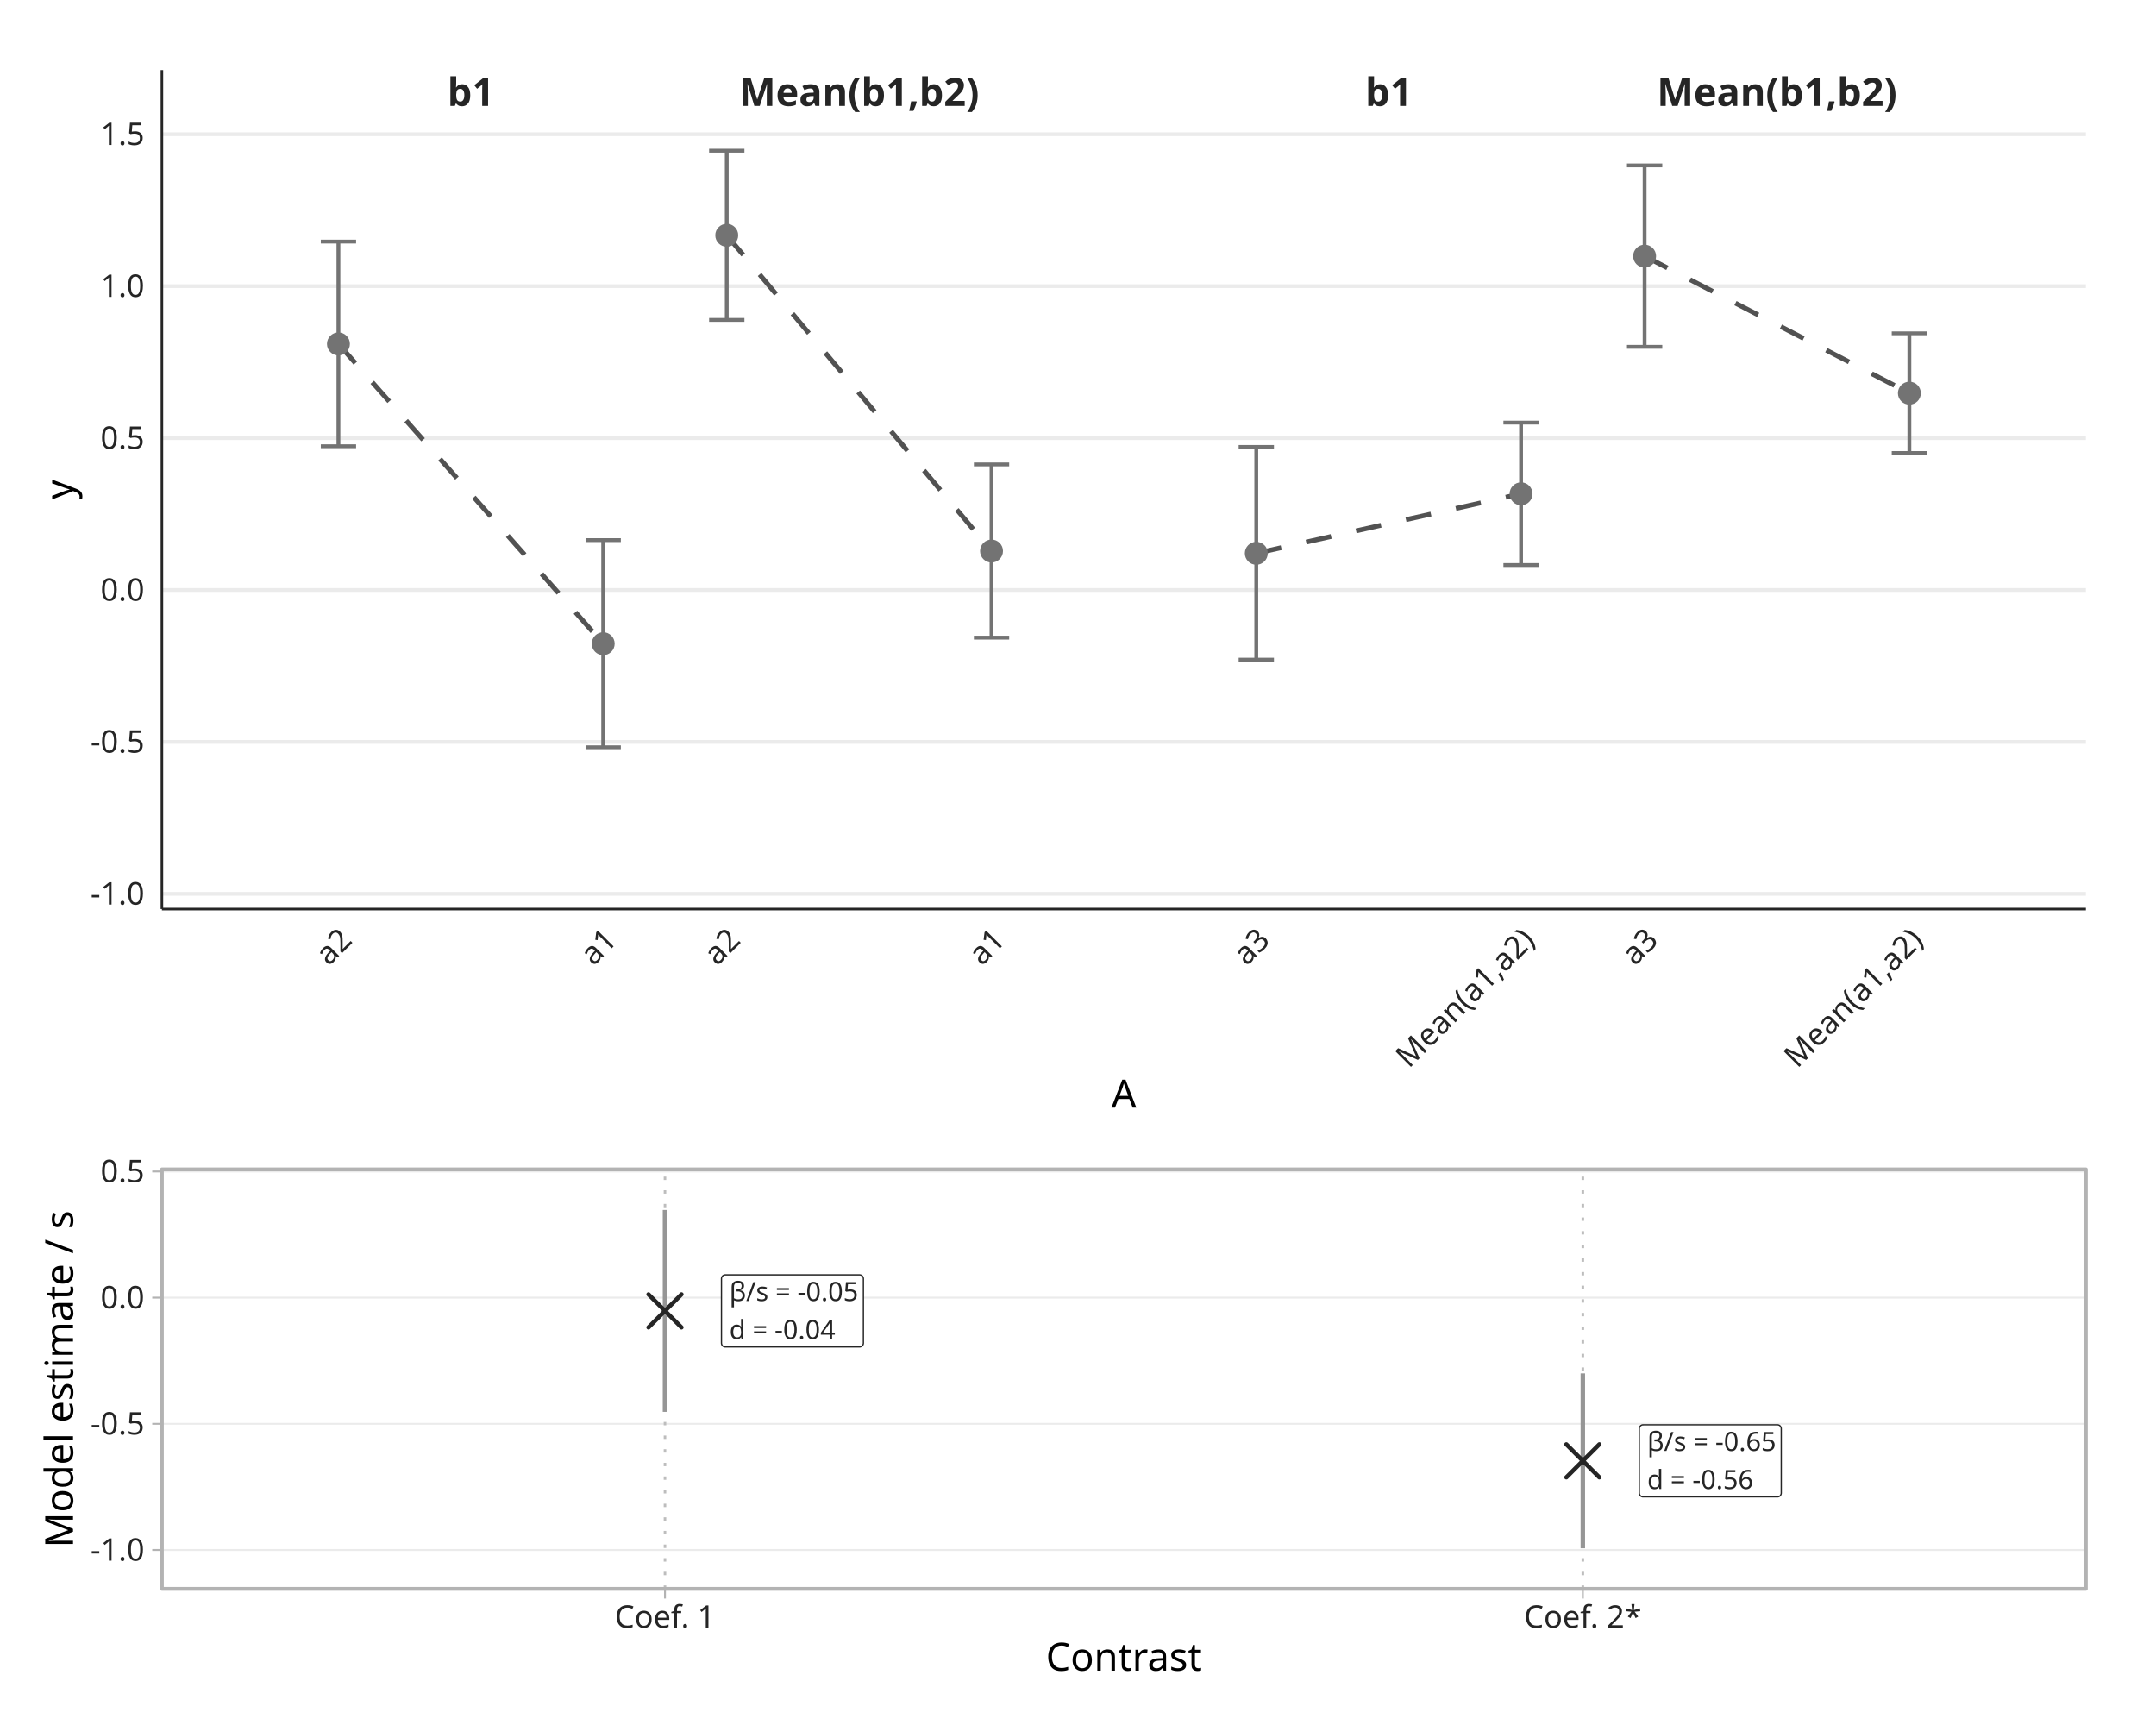
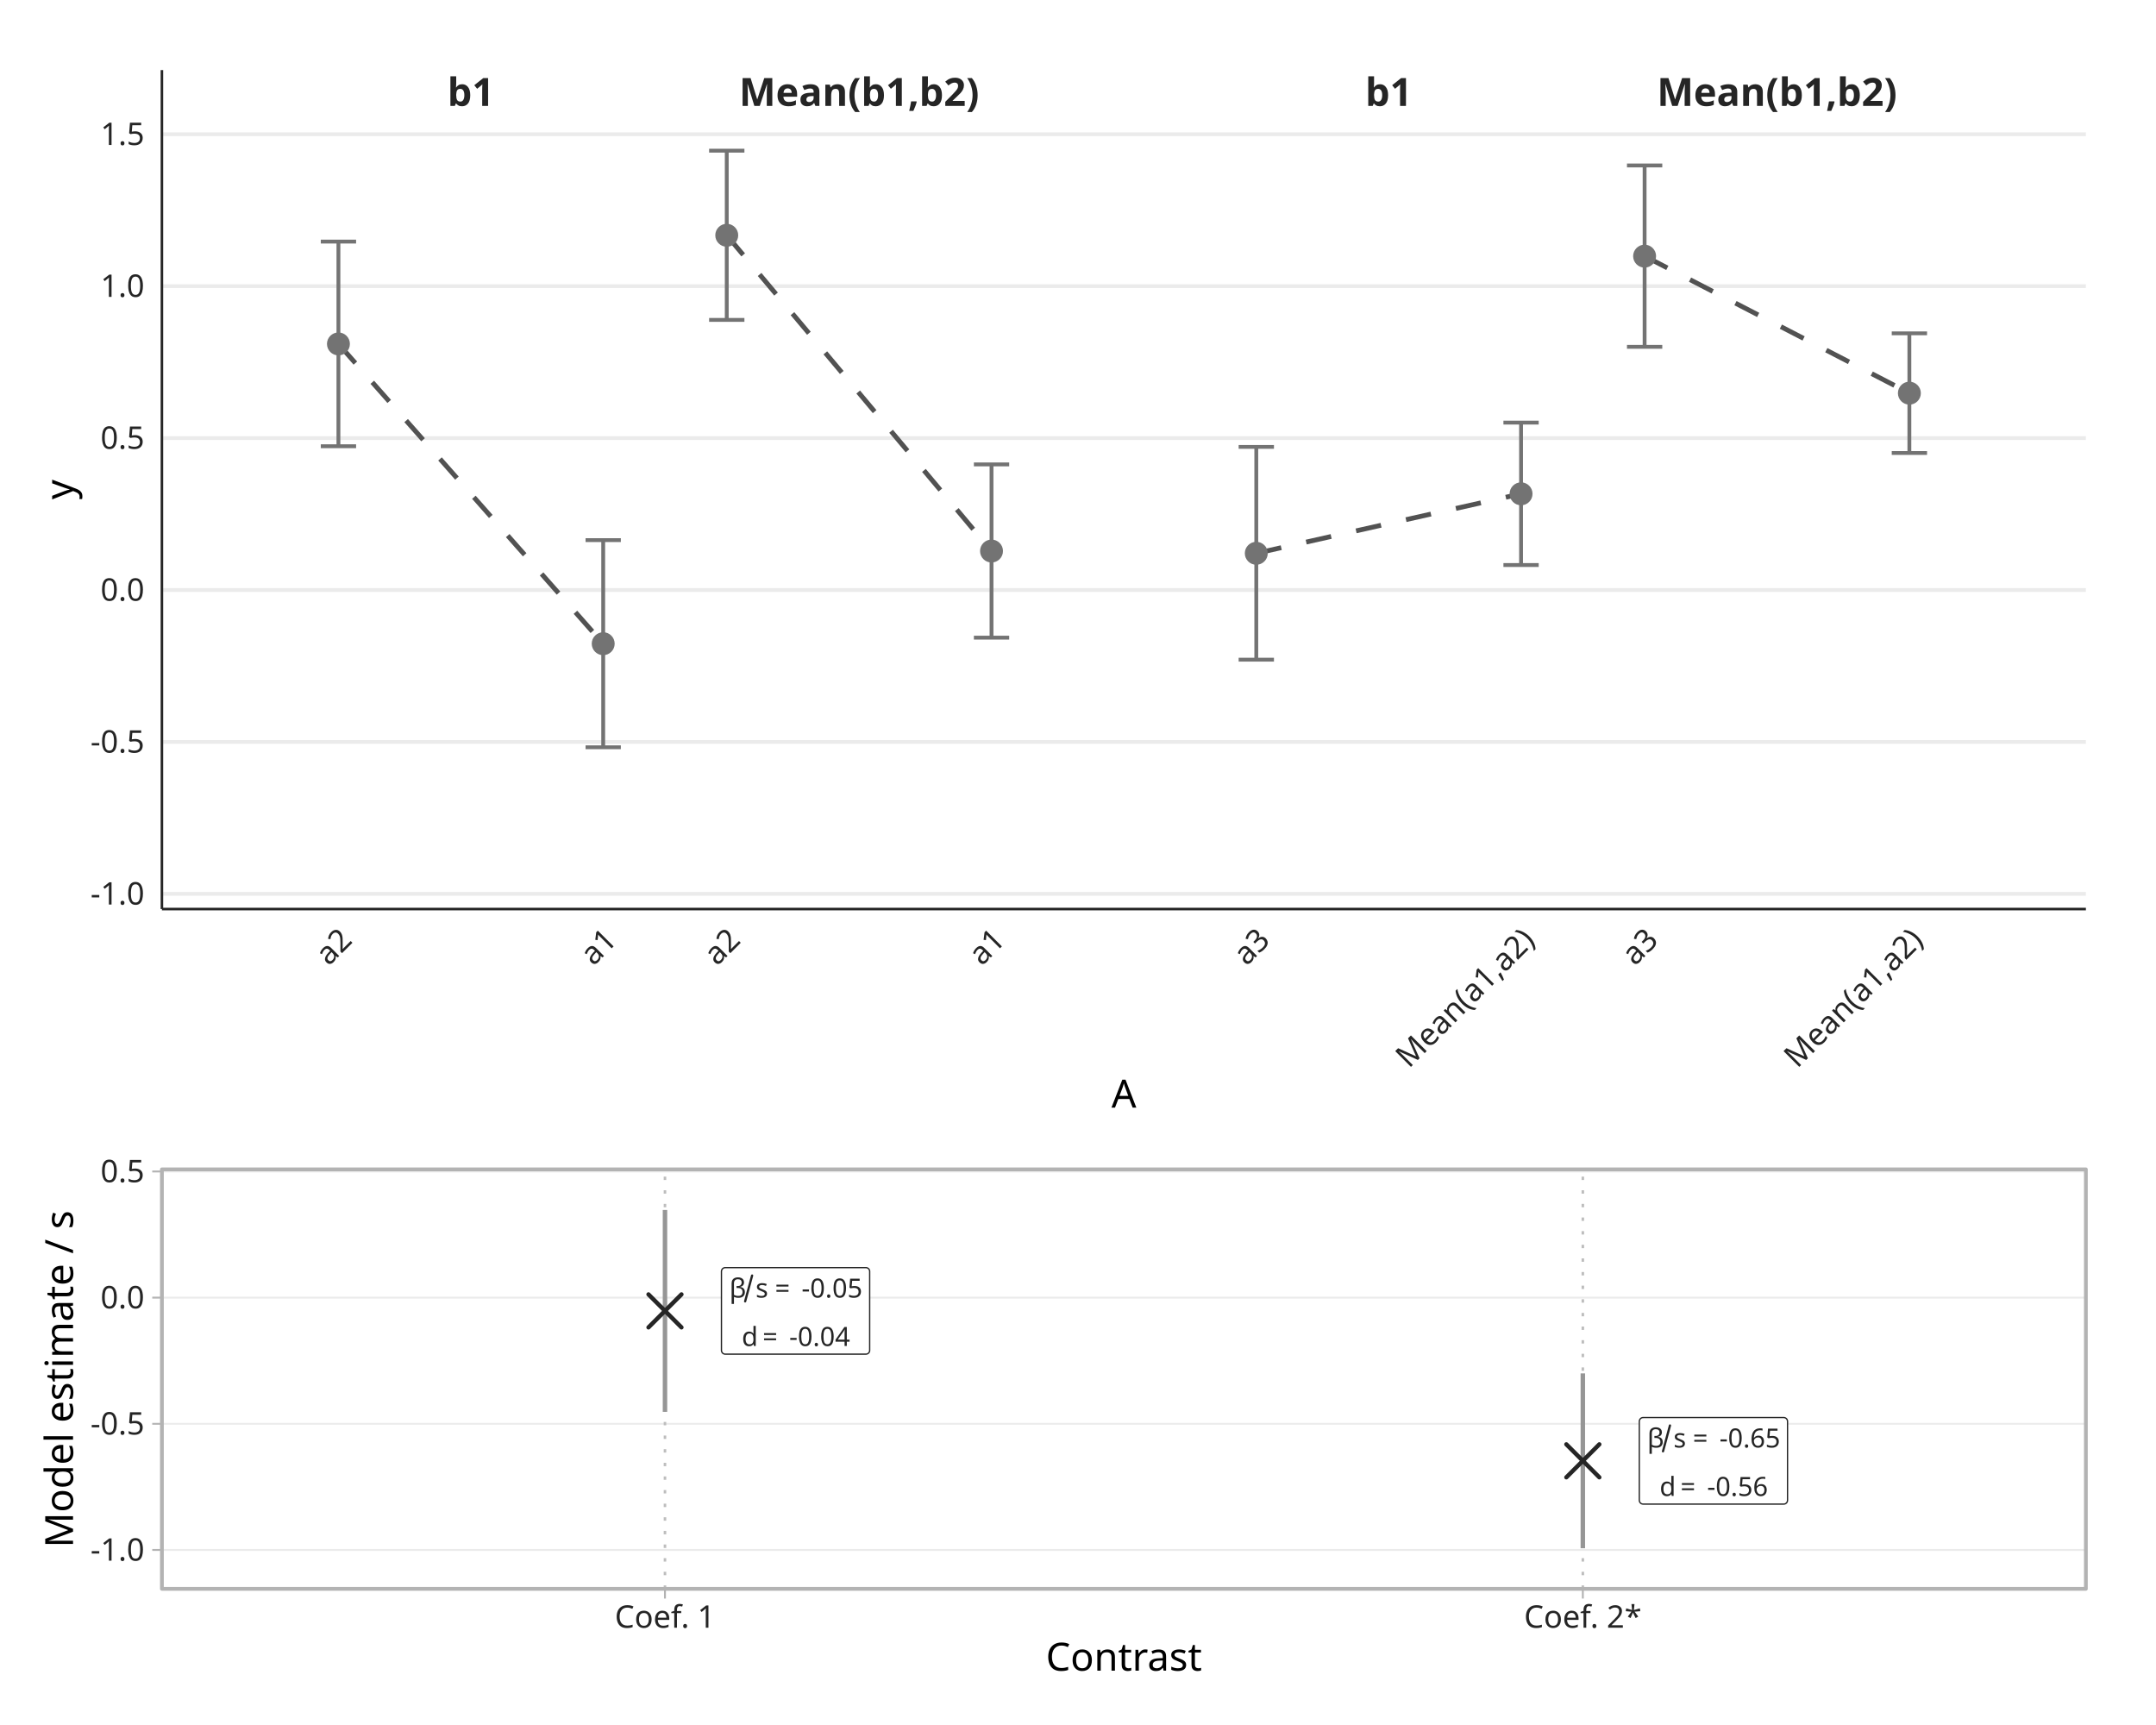
<svg xmlns="http://www.w3.org/2000/svg" class="svglite" data-engine-version="2.0" width="720.00pt" height="576.00pt" viewBox="0 0 720.00 576.00">
  <defs>
    <style type="text/css">
    .svglite line, .svglite polyline, .svglite polygon, .svglite path, .svglite rect, .svglite circle {
      fill: none;
      stroke: #000000;
      stroke-linecap: round;
      stroke-linejoin: round;
      stroke-miterlimit: 10.00;
    }
  </style>
  </defs>
  <rect width="100%" height="100%" style="stroke: none; fill: #FFFFFF;" />
  <defs>
    <clipPath id="cpMC4wMHw3MjAuMDB8MC4wMHw1NzYuMDA=">
      <rect x="0.00" y="0.00" width="720.00" height="576.00" />
    </clipPath>
  </defs>
  <g clip-path="url(#cpMC4wMHw3MjAuMDB8MC4wMHw1NzYuMDA=)">
    <rect x="0.00" y="0.00" width="720.00" height="576.00" style="stroke-width: 1.07; stroke: #FFFFFF; fill: #FFFFFF;" />
  </g>
  <defs>
    <clipPath id="cpNTQuMDd8Njk2LjU5fDIzLjQxfDUzMC41Mw==">
      <rect x="54.07" y="23.41" width="642.51" height="507.12" />
    </clipPath>
  </defs>
  <g clip-path="url(#cpNTQuMDd8Njk2LjU5fDIzLjQxfDUzMC41Mw==)">
</g>
  <g clip-path="url(#cpMC4wMHw3MjAuMDB8MC4wMHw1NzYuMDA=)">
</g>
  <defs>
    <clipPath id="cpNS40OHw3MTQuNTJ8NS40OHwzODIuNTA=">
      <rect x="5.48" y="5.48" width="709.04" height="377.02" />
    </clipPath>
  </defs>
  <g clip-path="url(#cpNS40OHw3MTQuNTJ8NS40OHwzODIuNTA=)">
    <rect x="5.48" y="5.48" width="709.04" height="377.02" style="stroke-width: 1.26; stroke: none; fill: #FFFFFF;" />
  </g>
  <g clip-path="url(#cpMC4wMHw3MjAuMDB8MC4wMHw1NzYuMDA=)">
</g>
  <defs>
    <clipPath id="cpNS40OHw3MTQuNTJ8MzgyLjUwfDU3MC41Mg==">
      <rect x="5.48" y="382.50" width="709.04" height="188.02" />
    </clipPath>
  </defs>
  <g clip-path="url(#cpNS40OHw3MTQuNTJ8MzgyLjUwfDU3MC41Mg==)">
    <rect x="5.48" y="382.50" width="709.04" height="188.02" style="stroke-width: 1.26; stroke: #FFFFFF; fill: #FFFFFF;" />
  </g>
  <g clip-path="url(#cpMC4wMHw3MjAuMDB8MC4wMHw1NzYuMDA=)">
    <polyline points="54.07,298.46 696.59,298.46 " style="stroke-width: 1.26; stroke: #EBEBEB; stroke-linecap: butt;" />
    <polyline points="54.07,247.74 696.59,247.74 " style="stroke-width: 1.26; stroke: #EBEBEB; stroke-linecap: butt;" />
    <polyline points="54.07,197.01 696.59,197.01 " style="stroke-width: 1.26; stroke: #EBEBEB; stroke-linecap: butt;" />
    <polyline points="54.07,146.28 696.59,146.28 " style="stroke-width: 1.26; stroke: #EBEBEB; stroke-linecap: butt;" />
    <polyline points="54.07,95.55 696.59,95.55 " style="stroke-width: 1.26; stroke: #EBEBEB; stroke-linecap: butt;" />
    <polyline points="54.07,44.83 696.59,44.83 " style="stroke-width: 1.26; stroke: #EBEBEB; stroke-linecap: butt;" />
    <line x1="113.02" y1="114.84" x2="201.44" y2="214.94" style="stroke-width: 1.60; stroke: #525252; stroke-dasharray: 8.54,8.54; stroke-linecap: butt;" />
    <line x1="242.70" y1="78.56" x2="331.12" y2="184.00" style="stroke-width: 1.60; stroke: #525252; stroke-dasharray: 8.54,8.54; stroke-linecap: butt;" />
    <line x1="419.54" y1="184.75" x2="507.96" y2="164.89" style="stroke-width: 1.60; stroke: #525252; stroke-dasharray: 8.54,8.54; stroke-linecap: butt;" />
    <line x1="549.22" y1="85.53" x2="637.64" y2="131.28" style="stroke-width: 1.60; stroke: #525252; stroke-dasharray: 8.54,8.54; stroke-linecap: butt;" />
    <polyline points="107.13,80.67 118.92,80.67 " style="stroke-width: 1.28; stroke: #737373; stroke-linecap: butt;" />
    <polyline points="113.02,80.67 113.02,149.00 " style="stroke-width: 1.28; stroke: #737373; stroke-linecap: butt;" />
    <polyline points="107.13,149.00 118.92,149.00 " style="stroke-width: 1.28; stroke: #737373; stroke-linecap: butt;" />
    <polyline points="195.55,180.36 207.33,180.36 " style="stroke-width: 1.28; stroke: #737373; stroke-linecap: butt;" />
    <polyline points="201.44,180.36 201.44,249.52 " style="stroke-width: 1.28; stroke: #737373; stroke-linecap: butt;" />
    <polyline points="195.55,249.52 207.33,249.52 " style="stroke-width: 1.28; stroke: #737373; stroke-linecap: butt;" />
    <polyline points="236.81,50.31 248.60,50.31 " style="stroke-width: 1.28; stroke: #737373; stroke-linecap: butt;" />
    <polyline points="242.70,50.31 242.70,106.82 " style="stroke-width: 1.28; stroke: #737373; stroke-linecap: butt;" />
    <polyline points="236.81,106.82 248.60,106.82 " style="stroke-width: 1.28; stroke: #737373; stroke-linecap: butt;" />
    <polyline points="325.23,155.07 337.02,155.07 " style="stroke-width: 1.28; stroke: #737373; stroke-linecap: butt;" />
    <polyline points="331.12,155.07 331.12,212.92 " style="stroke-width: 1.28; stroke: #737373; stroke-linecap: butt;" />
    <polyline points="325.23,212.92 337.02,212.92 " style="stroke-width: 1.28; stroke: #737373; stroke-linecap: butt;" />
    <polyline points="413.65,149.22 425.44,149.22 " style="stroke-width: 1.28; stroke: #737373; stroke-linecap: butt;" />
    <polyline points="419.54,149.22 419.54,220.27 " style="stroke-width: 1.28; stroke: #737373; stroke-linecap: butt;" />
    <polyline points="413.65,220.27 425.44,220.27 " style="stroke-width: 1.28; stroke: #737373; stroke-linecap: butt;" />
    <polyline points="502.07,141.11 513.85,141.11 " style="stroke-width: 1.28; stroke: #737373; stroke-linecap: butt;" />
    <polyline points="507.96,141.11 507.96,188.67 " style="stroke-width: 1.28; stroke: #737373; stroke-linecap: butt;" />
    <polyline points="502.07,188.67 513.85,188.67 " style="stroke-width: 1.28; stroke: #737373; stroke-linecap: butt;" />
    <polyline points="543.33,55.25 555.12,55.25 " style="stroke-width: 1.28; stroke: #737373; stroke-linecap: butt;" />
    <polyline points="549.22,55.25 549.22,115.80 " style="stroke-width: 1.28; stroke: #737373; stroke-linecap: butt;" />
    <polyline points="543.33,115.80 555.12,115.80 " style="stroke-width: 1.28; stroke: #737373; stroke-linecap: butt;" />
    <polyline points="631.75,111.30 643.54,111.30 " style="stroke-width: 1.28; stroke: #737373; stroke-linecap: butt;" />
    <polyline points="637.64,111.30 637.64,151.26 " style="stroke-width: 1.28; stroke: #737373; stroke-linecap: butt;" />
    <polyline points="631.75,151.26 643.54,151.26 " style="stroke-width: 1.28; stroke: #737373; stroke-linecap: butt;" />
    <circle cx="113.02" cy="114.84" r="3.41" style="stroke-width: 0.84; stroke: #737373; fill: #737373;" />
    <circle cx="201.44" cy="214.94" r="3.41" style="stroke-width: 0.84; stroke: #737373; fill: #737373;" />
    <circle cx="242.70" cy="78.56" r="3.41" style="stroke-width: 0.84; stroke: #737373; fill: #737373;" />
    <circle cx="331.12" cy="184.00" r="3.41" style="stroke-width: 0.84; stroke: #737373; fill: #737373;" />
    <circle cx="419.54" cy="184.75" r="3.41" style="stroke-width: 0.84; stroke: #737373; fill: #737373;" />
    <circle cx="507.96" cy="164.89" r="3.41" style="stroke-width: 0.84; stroke: #737373; fill: #737373;" />
    <circle cx="549.22" cy="85.53" r="3.41" style="stroke-width: 0.84; stroke: #737373; fill: #737373;" />
    <circle cx="637.64" cy="131.28" r="3.41" style="stroke-width: 0.84; stroke: #737373; fill: #737373;" />
    <text x="157.23" y="35.36" text-anchor="middle" style="font-size: 13.00px; font-weight: bold; fill: #252525; font-family: sans;" textLength="14.46px" lengthAdjust="spacingAndGlyphs">b1</text>
    <text x="286.91" y="35.36" text-anchor="middle" style="font-size: 13.00px; font-weight: bold; fill: #252525; font-family: sans;" textLength="73.72px" lengthAdjust="spacingAndGlyphs">Mean(b1,b2)</text>
    <text x="463.75" y="35.36" text-anchor="middle" style="font-size: 13.00px; font-weight: bold; fill: #252525; font-family: sans;" textLength="14.46px" lengthAdjust="spacingAndGlyphs">b1</text>
    <text x="593.43" y="35.36" text-anchor="middle" style="font-size: 13.00px; font-weight: bold; fill: #252525; font-family: sans;" textLength="73.72px" lengthAdjust="spacingAndGlyphs">Mean(b1,b2)</text>
    <polyline points="54.07,303.54 54.07,23.41 " style="stroke-width: 0.85; stroke: #252525; stroke-linecap: butt;" />
    <text x="48.25" y="302.04" text-anchor="end" style="font-size: 10.40px; fill: #252525; font-family: sans;" textLength="17.92px" lengthAdjust="spacingAndGlyphs">-1.0</text>
    <text x="48.25" y="251.31" text-anchor="end" style="font-size: 10.40px; fill: #252525; font-family: sans;" textLength="17.92px" lengthAdjust="spacingAndGlyphs">-0.5</text>
    <text x="48.25" y="200.59" text-anchor="end" style="font-size: 10.40px; fill: #252525; font-family: sans;" textLength="14.46px" lengthAdjust="spacingAndGlyphs">0.0</text>
    <text x="48.25" y="149.86" text-anchor="end" style="font-size: 10.40px; fill: #252525; font-family: sans;" textLength="14.46px" lengthAdjust="spacingAndGlyphs">0.5</text>
    <text x="48.25" y="99.13" text-anchor="end" style="font-size: 10.40px; fill: #252525; font-family: sans;" textLength="14.46px" lengthAdjust="spacingAndGlyphs">1.0</text>
    <text x="48.25" y="48.41" text-anchor="end" style="font-size: 10.40px; fill: #252525; font-family: sans;" textLength="14.46px" lengthAdjust="spacingAndGlyphs">1.5</text>
    <polyline points="54.07,303.54 696.59,303.54 " style="stroke-width: 0.85; stroke: #252525; stroke-linecap: butt;" />
    <text transform="translate(118.08,314.42) rotate(-45)" text-anchor="end" style="font-size: 10.40px; fill: #252525; font-family: sans;" textLength="11.57px" lengthAdjust="spacingAndGlyphs">a2</text>
    <text transform="translate(206.50,314.42) rotate(-45)" text-anchor="end" style="font-size: 10.40px; fill: #252525; font-family: sans;" textLength="11.57px" lengthAdjust="spacingAndGlyphs">a1</text>
    <text transform="translate(247.76,314.42) rotate(-45)" text-anchor="end" style="font-size: 10.40px; fill: #252525; font-family: sans;" textLength="11.57px" lengthAdjust="spacingAndGlyphs">a2</text>
    <text transform="translate(336.18,314.42) rotate(-45)" text-anchor="end" style="font-size: 10.40px; fill: #252525; font-family: sans;" textLength="11.57px" lengthAdjust="spacingAndGlyphs">a1</text>
    <text transform="translate(424.60,314.42) rotate(-45)" text-anchor="end" style="font-size: 10.40px; fill: #252525; font-family: sans;" textLength="11.57px" lengthAdjust="spacingAndGlyphs">a3</text>
    <text transform="translate(513.02,314.42) rotate(-45)" text-anchor="end" style="font-size: 10.40px; fill: #252525; font-family: sans;" textLength="58.97px" lengthAdjust="spacingAndGlyphs">Mean(a1,a2)</text>
    <text transform="translate(554.28,314.42) rotate(-45)" text-anchor="end" style="font-size: 10.40px; fill: #252525; font-family: sans;" textLength="11.57px" lengthAdjust="spacingAndGlyphs">a3</text>
    <text transform="translate(642.70,314.42) rotate(-45)" text-anchor="end" style="font-size: 10.40px; fill: #252525; font-family: sans;" textLength="58.97px" lengthAdjust="spacingAndGlyphs">Mean(a1,a2)</text>
    <text x="375.33" y="369.84" text-anchor="middle" style="font-size: 13.00px; font-family: sans;" textLength="8.67px" lengthAdjust="spacingAndGlyphs">A</text>
    <text transform="translate(24.39,163.47) rotate(-90)" text-anchor="middle" style="font-size: 13.00px; font-family: sans;" textLength="6.51px" lengthAdjust="spacingAndGlyphs">y</text>
    <rect x="54.07" y="390.47" width="642.51" height="140.06" style="stroke-width: 1.26; stroke: none; fill: #FFFFFF;" />
    <polyline points="54.07,517.55 696.59,517.55 " style="stroke-width: 0.63; stroke: #EBEBEB; stroke-linecap: butt;" />
    <polyline points="54.07,475.43 696.59,475.43 " style="stroke-width: 0.63; stroke: #EBEBEB; stroke-linecap: butt;" />
    <polyline points="54.07,433.30 696.59,433.30 " style="stroke-width: 0.63; stroke: #EBEBEB; stroke-linecap: butt;" />
    <polyline points="54.07,391.17 696.59,391.17 " style="stroke-width: 0.63; stroke: #EBEBEB; stroke-linecap: butt;" />
    <line x1="222.07" y1="530.53" x2="222.07" y2="390.47" style="stroke-width: 0.85; stroke: #BDBDBD; stroke-dasharray: 1.14,3.41; stroke-linecap: butt;" />
    <line x1="528.59" y1="530.53" x2="528.59" y2="390.47" style="stroke-width: 0.85; stroke: #BDBDBD; stroke-dasharray: 1.14,3.41; stroke-linecap: butt;" />
    <line x1="222.07" y1="471.43" x2="222.07" y2="404.02" style="stroke-width: 1.49; stroke: #969696; stroke-linecap: butt;" />
    <line x1="528.59" y1="516.98" x2="528.59" y2="458.60" style="stroke-width: 1.49; stroke: #969696; stroke-linecap: butt;" />
    <line x1="216.56" y1="443.23" x2="227.58" y2="432.21" style="stroke-width: 1.42; stroke: #252525;" />
    <line x1="216.56" y1="432.21" x2="227.58" y2="443.23" style="stroke-width: 1.42; stroke: #252525;" />
    <line x1="523.08" y1="493.30" x2="534.10" y2="482.28" style="stroke-width: 1.42; stroke: #252525;" />
    <line x1="523.08" y1="482.28" x2="534.10" y2="493.30" style="stroke-width: 1.42; stroke: #252525;" />
-     <polygon points="242.20,449.76 287.06,449.76 287.00,449.76 287.21,449.75 287.41,449.71 287.60,449.63 287.78,449.53 287.94,449.40 288.07,449.25 288.18,449.08 288.26,448.89 288.31,448.69 288.33,448.49 288.33,448.49 288.33,426.96 288.33,426.96 288.31,426.76 288.26,426.56 288.18,426.37 288.07,426.20 287.94,426.05 287.78,425.92 287.60,425.82 287.41,425.74 287.21,425.70 287.06,425.69 242.20,425.69 242.36,425.70 242.15,425.69 241.95,425.72 241.75,425.77 241.57,425.86 241.40,425.98 241.25,426.12 241.13,426.28 241.04,426.46 240.97,426.66 240.94,426.86 240.93,426.96 240.93,448.49 240.94,448.38 240.94,448.59 240.97,448.79 241.04,448.98 241.13,449.16 241.25,449.33 241.40,449.47 241.57,449.59 241.75,449.67 241.95,449.73 242.15,449.76 " style="stroke-width: 0.43; stroke: #252525; fill: #FFFFFF;" />
-     <text x="243.58" y="434.41" style="font-size: 8.82px; fill: #252525; font-family: sans;" textLength="42.10px" lengthAdjust="spacingAndGlyphs">β/s = -0.05</text>
-     <text x="243.58" y="447.11" style="font-size: 8.82px; fill: #252525; font-family: sans;" textLength="35.07px" lengthAdjust="spacingAndGlyphs">d = -0.04</text>
-     <polygon points="548.72,499.82 593.58,499.82 593.52,499.82 593.73,499.81 593.93,499.77 594.12,499.70 594.30,499.60 594.46,499.47 594.59,499.31 594.70,499.14 594.78,498.95 594.83,498.75 594.85,498.55 594.85,498.55 594.85,477.03 594.85,477.03 594.83,476.82 594.78,476.63 594.70,476.44 594.59,476.26 594.46,476.11 594.30,475.98 594.12,475.88 593.93,475.81 593.73,475.77 593.58,475.76 548.72,475.76 548.88,475.77 548.67,475.76 548.47,475.78 548.27,475.84 548.09,475.93 547.92,476.04 547.77,476.19 547.65,476.35 547.56,476.53 547.49,476.72 547.46,476.93 547.45,477.03 547.45,498.55 547.46,498.45 547.46,498.65 547.49,498.86 547.56,499.05 547.65,499.23 547.77,499.39 547.92,499.54 548.09,499.65 548.27,499.74 548.47,499.80 548.67,499.82 " style="stroke-width: 0.43; stroke: #252525; fill: #FFFFFF;" />
-     <text x="550.10" y="484.47" style="font-size: 8.82px; fill: #252525; font-family: sans;" textLength="42.10px" lengthAdjust="spacingAndGlyphs">β/s = -0.65</text>
-     <text x="550.10" y="497.18" style="font-size: 8.82px; fill: #252525; font-family: sans;" textLength="35.07px" lengthAdjust="spacingAndGlyphs">d = -0.56</text>
+     <polygon points="242.20,452.17 289.16,452.17 289.11,452.17 289.31,452.16 289.51,452.12 289.70,452.05 289.88,451.95 290.04,451.82 290.18,451.67 290.28,451.49 290.37,451.31 290.41,451.11 290.43,450.90 290.43,450.90 290.43,424.55 290.43,424.55 290.41,424.34 290.37,424.14 290.28,423.96 290.18,423.78 290.04,423.63 289.88,423.50 289.70,423.40 289.51,423.33 289.31,423.28 289.16,423.28 242.20,423.28 242.36,423.28 242.15,423.28 241.95,423.30 241.75,423.36 241.57,423.45 241.40,423.56 241.25,423.70 241.13,423.87 241.04,424.05 240.97,424.24 240.94,424.44 240.93,424.55 240.93,450.90 240.94,450.80 240.94,451.01 240.97,451.21 241.04,451.40 241.13,451.58 241.25,451.75 241.40,451.89 241.57,452.00 241.75,452.09 241.95,452.15 242.15,452.17 " style="stroke-width: 0.43; stroke: #252525; fill: #FFFFFF;" />
+     <text x="243.58" y="433.27" style="font-size: 8.82px; fill: #252525; font-family: sans;" textLength="4.09px" lengthAdjust="spacingAndGlyphs">β</text>
+     <polyline points="248.84,434.54 251.17,425.92 " style="stroke-width: 0.75; stroke: #252525;" />
+     <text x="252.33" y="433.27" style="font-size: 8.82px; fill: #252525; font-family: sans;" textLength="4.41px" lengthAdjust="spacingAndGlyphs">s</text>
+     <text x="258.79" y="433.27" style="font-size: 8.82px; fill: #252525; font-family: sans;" textLength="6.85px" lengthAdjust="spacingAndGlyphs">=</text>
+     <text x="267.68" y="433.27" style="font-size: 8.82px; fill: #252525; font-family: sans;" textLength="20.11px" lengthAdjust="spacingAndGlyphs">-0.05</text>
+     <text x="247.71" y="449.44" style="font-size: 8.82px; fill: #252525; font-family: sans;" textLength="4.91px" lengthAdjust="spacingAndGlyphs">d</text>
+     <text x="254.66" y="449.44" style="font-size: 8.82px; fill: #252525; font-family: sans;" textLength="6.85px" lengthAdjust="spacingAndGlyphs">=</text>
+     <text x="263.55" y="449.44" style="font-size: 8.82px; fill: #252525; font-family: sans;" textLength="20.11px" lengthAdjust="spacingAndGlyphs">-0.04</text>
+     <polygon points="548.72,502.24 595.68,502.24 595.63,502.24 595.83,502.23 596.03,502.19 596.22,502.12 596.40,502.01 596.56,501.88 596.70,501.73 596.80,501.56 596.88,501.37 596.93,501.17 596.95,500.97 596.95,500.97 596.95,474.61 596.95,474.61 596.93,474.41 596.88,474.21 596.80,474.02 596.70,473.85 596.56,473.69 596.40,473.57 596.22,473.46 596.03,473.39 595.83,473.35 595.68,473.34 548.72,473.34 548.88,473.35 548.67,473.34 548.47,473.37 548.27,473.42 548.09,473.51 547.92,473.63 547.77,473.77 547.65,473.93 547.56,474.11 547.49,474.31 547.46,474.51 547.45,474.61 547.45,500.97 547.46,500.87 547.46,501.07 547.49,501.27 547.56,501.47 547.65,501.65 547.77,501.81 547.92,501.95 548.09,502.07 548.27,502.16 548.47,502.21 548.67,502.24 " style="stroke-width: 0.43; stroke: #252525; fill: #FFFFFF;" />
+     <text x="550.10" y="483.33" style="font-size: 8.82px; fill: #252525; font-family: sans;" textLength="4.09px" lengthAdjust="spacingAndGlyphs">β</text>
+     <polyline points="555.36,484.61 557.69,475.99 " style="stroke-width: 0.75; stroke: #252525;" />
+     <text x="558.85" y="483.33" style="font-size: 8.82px; fill: #252525; font-family: sans;" textLength="4.41px" lengthAdjust="spacingAndGlyphs">s</text>
+     <text x="565.31" y="483.33" style="font-size: 8.82px; fill: #252525; font-family: sans;" textLength="6.85px" lengthAdjust="spacingAndGlyphs">=</text>
+     <text x="574.20" y="483.33" style="font-size: 8.82px; fill: #252525; font-family: sans;" textLength="20.11px" lengthAdjust="spacingAndGlyphs">-0.65</text>
+     <text x="554.23" y="499.51" style="font-size: 8.82px; fill: #252525; font-family: sans;" textLength="4.91px" lengthAdjust="spacingAndGlyphs">d</text>
+     <text x="561.18" y="499.51" style="font-size: 8.82px; fill: #252525; font-family: sans;" textLength="6.85px" lengthAdjust="spacingAndGlyphs">=</text>
+     <text x="570.07" y="499.51" style="font-size: 8.82px; fill: #252525; font-family: sans;" textLength="20.11px" lengthAdjust="spacingAndGlyphs">-0.56</text>
    <rect x="54.07" y="390.47" width="642.51" height="140.06" style="stroke-width: 1.26; stroke: #B3B3B3;" />
    <text x="48.25" y="521.13" text-anchor="end" style="font-size: 10.40px; fill: #252525; font-family: sans;" textLength="17.92px" lengthAdjust="spacingAndGlyphs">-1.0</text>
    <text x="48.25" y="479.00" text-anchor="end" style="font-size: 10.40px; fill: #252525; font-family: sans;" textLength="17.92px" lengthAdjust="spacingAndGlyphs">-0.5</text>
    <text x="48.25" y="436.88" text-anchor="end" style="font-size: 10.40px; fill: #252525; font-family: sans;" textLength="14.46px" lengthAdjust="spacingAndGlyphs">0.0</text>
    <text x="48.25" y="394.75" text-anchor="end" style="font-size: 10.40px; fill: #252525; font-family: sans;" textLength="14.46px" lengthAdjust="spacingAndGlyphs">0.5</text>
    <polyline points="50.84,517.55 54.07,517.55 " style="stroke-width: 0.63; stroke: #B3B3B3; stroke-linecap: butt;" />
    <polyline points="50.84,475.43 54.07,475.43 " style="stroke-width: 0.63; stroke: #B3B3B3; stroke-linecap: butt;" />
    <polyline points="50.84,433.30 54.07,433.30 " style="stroke-width: 0.63; stroke: #B3B3B3; stroke-linecap: butt;" />
    <polyline points="50.84,391.17 54.07,391.17 " style="stroke-width: 0.63; stroke: #B3B3B3; stroke-linecap: butt;" />
    <polyline points="222.07,533.77 222.07,530.53 " style="stroke-width: 0.63; stroke: #B3B3B3; stroke-linecap: butt;" />
    <polyline points="528.59,533.77 528.59,530.53 " style="stroke-width: 0.63; stroke: #B3B3B3; stroke-linecap: butt;" />
    <text x="222.07" y="543.52" text-anchor="middle" style="font-size: 10.40px; fill: #252525; font-family: sans;" textLength="33.53px" lengthAdjust="spacingAndGlyphs">Coef. 1</text>
    <text x="528.59" y="543.52" text-anchor="middle" style="font-size: 10.40px; fill: #252525; font-family: sans;" textLength="37.58px" lengthAdjust="spacingAndGlyphs">Coef. 2*</text>
    <text x="375.33" y="557.86" text-anchor="middle" style="font-size: 13.00px; font-family: sans;" textLength="49.14px" lengthAdjust="spacingAndGlyphs">Contrast</text>
    <text transform="translate(24.39,460.50) rotate(-90)" text-anchor="middle" style="font-size: 13.00px; font-family: sans;" textLength="105.50px" lengthAdjust="spacingAndGlyphs">Model estimate / s</text>
  </g>
</svg>
